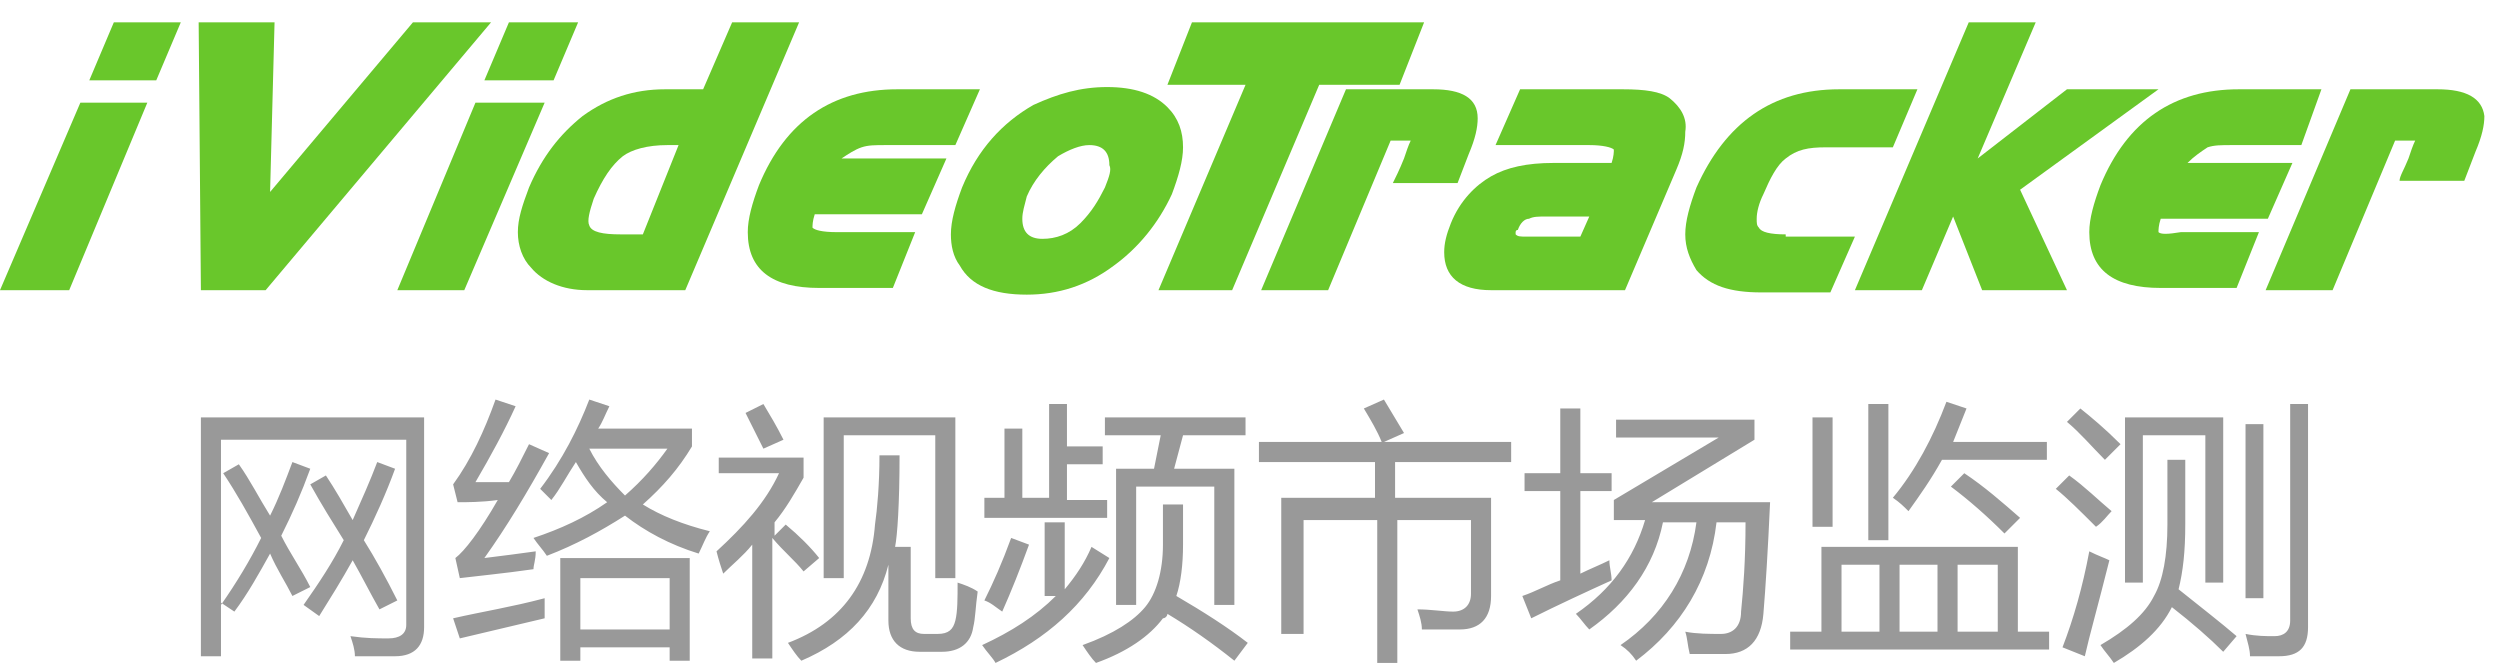
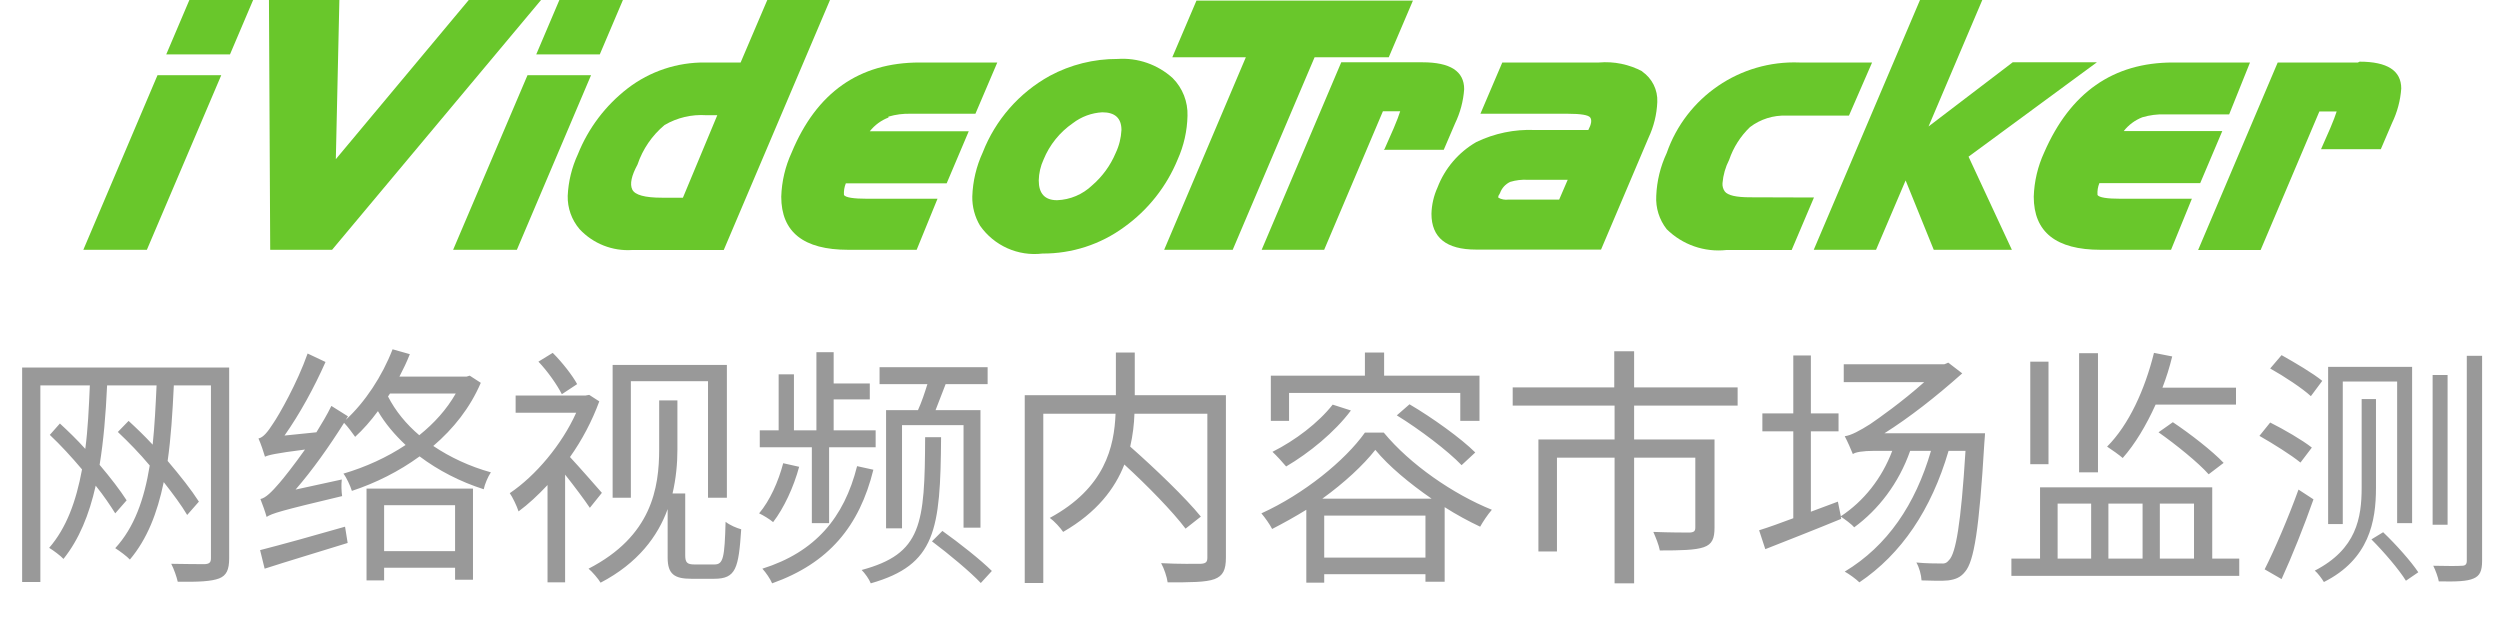
- <svg xmlns="http://www.w3.org/2000/svg" version="1.1" id="图层_1" x="0px" y="0px" viewBox="0 0 112 30" style="enable-background:new 0 0 112 30;" xml:space="preserve">
-   <style type="text/css">
- 	.st0{fill:#69C72B;}
- 	.st1{fill:#999999;}
- </style>
-   <g id="Page-1">
-     <g id="Artboard">
-       <g id="Group" transform="translate(0, 1)">
-         <polygon id="Fill-3" class="st0" points="5.1,0 4,2.6 7,2.6 8.1,0    " />
-         <polygon id="Fill-4" class="st0" points="0,12 3.1,12 6.6,3.6 3.6,3.6    " />
-         <polygon id="Fill-5" class="st0" points="18.5,0 12.1,7.6 12.3,0 8.9,0 9,12 11.9,12 22,0    " />
-         <polygon id="Fill-6" class="st0" points="25.9,0 22.8,0 21.7,2.6 24.8,2.6    " />
-         <polygon id="Fill-7" class="st0" points="21.3,3.6 17.8,12 20.8,12 24.4,3.6    " />
-         <path id="Fill-8" class="st0" d="M28.8,9.5h-1c-0.8,0-1.3-0.1-1.4-0.4c-0.1-0.2,0-0.6,0.2-1.2C27,7,27.4,6.4,27.9,6     c0.4-0.3,1.1-0.5,2-0.5h0.5L28.8,9.5z M32.8,0l-1.3,3h-1.7c-1.4,0-2.6,0.4-3.7,1.2c-1,0.8-1.8,1.8-2.4,3.2     c-0.3,0.8-0.5,1.4-0.5,2c0,0.6,0.2,1.2,0.6,1.6c0.5,0.6,1.4,1,2.5,1h4.4l5.1-12H32.8z" />
-         <path id="Fill-9" class="st0" d="M38.6,5.6c0.3-0.1,0.6-0.1,1.1-0.1h3.1L43.9,3h-3.7c-2.9,0-5,1.4-6.2,4.3     c-0.3,0.8-0.5,1.5-0.5,2.1c0,1.7,1.1,2.5,3.2,2.5H40l1-2.5h-3.5c-0.7,0-1-0.1-1.1-0.2c0,0,0,0,0,0c0-0.1,0-0.3,0.1-0.6h4.8     l1.1-2.5h-4.7C38,5.9,38.3,5.7,38.6,5.6" />
-         <path id="Fill-10" class="st0" d="M49.5,7.4c-0.3,0.6-0.6,1.1-1.1,1.6c-0.5,0.5-1.1,0.7-1.7,0.7c-0.6,0-0.9-0.3-0.9-0.9     c0-0.3,0.1-0.6,0.2-1c0.3-0.7,0.8-1.3,1.4-1.8c0.5-0.3,1-0.5,1.4-0.5c0.6,0,0.9,0.3,0.9,0.9C49.8,6.6,49.7,6.9,49.5,7.4 M53,5.6     c0-0.7-0.2-1.3-0.7-1.8c-0.6-0.6-1.5-0.9-2.7-0.9c-1.2,0-2.2,0.3-3.3,0.8c-1.4,0.8-2.5,2-3.2,3.7c-0.3,0.8-0.5,1.5-0.5,2.1     c0,0.5,0.1,1,0.4,1.4c0.5,0.9,1.5,1.3,3,1.3c1.4,0,2.7-0.4,3.9-1.3c1.1-0.8,2-1.9,2.6-3.2C52.8,6.9,53,6.2,53,5.6" />
-         <polygon id="Fill-11" class="st0" points="62.7,2.8 63.8,0 53.4,0 52.3,2.8 55.8,2.8 51.9,12 55.2,12 59.1,2.8    " />
-         <path id="Fill-12" class="st0" d="M62.4,7.2h2.9l0.5-1.3c0.3-0.7,0.4-1.2,0.4-1.6c0-0.9-0.7-1.3-2-1.3h-3.9l-3.8,9h3l2.8-6.7     l0.6,0H63h0.2c-0.1,0.2-0.2,0.5-0.3,0.8C62.7,6.6,62.5,7,62.4,7.2" />
-         <path id="Fill-13" class="st0" d="M70.8,9.6h-2.4c-0.3,0-0.4,0-0.5-0.1c0,0,0,0,0-0.1c0,0,0-0.1,0.1-0.1c0.1-0.3,0.3-0.5,0.5-0.5     c0.2-0.1,0.4-0.1,0.8-0.1h1.9L70.8,9.6z M74.8,3.4C74.4,3.1,73.7,3,72.7,3h-4.6l-1.1,2.5h4.2c0.6,0,1,0.1,1.1,0.2     c0,0.1,0,0.3-0.1,0.6h-2.6c-1.2,0-2.1,0.2-2.8,0.6C66.1,7.3,65.4,8,65,9c-0.2,0.5-0.3,0.9-0.3,1.3c0,1.1,0.7,1.7,2.1,1.7h6     l2.3-5.4c0.3-0.7,0.4-1.2,0.4-1.7C75.6,4.3,75.3,3.8,74.8,3.4L74.8,3.4z" />
-         <path id="Fill-14" class="st0" d="M80,9.5c-0.7,0-1.1-0.1-1.2-0.3c-0.1-0.1-0.1-0.2-0.1-0.4c0-0.3,0.1-0.7,0.3-1.1     C79.3,7,79.6,6.4,80,6.1c0.5-0.4,1-0.5,1.8-0.5h3L85.9,3h-3.5c-3,0-5.1,1.5-6.4,4.4c-0.3,0.8-0.5,1.5-0.5,2.1     c0,0.6,0.2,1.1,0.5,1.6c0.6,0.7,1.5,1,2.9,1H82l1.1-2.5H80z" />
-         <polygon id="Fill-15" class="st0" points="96.7,3 92.6,3 88.6,6.1 91.2,0 88.2,0 83.1,12 86.1,12 87.5,8.7 88.8,12 92.6,12      90.5,7.5    " />
-         <path id="Fill-16" class="st0" d="M96.7,9.4C96.7,9.3,96.7,9.3,96.7,9.4c0-0.1,0-0.3,0.1-0.6h4.8l1.1-2.5h-4.7     c0.3-0.3,0.6-0.5,0.9-0.7c0.3-0.1,0.6-0.1,1.1-0.1h3.1L104,3h-3.7c-2.9,0-5,1.4-6.2,4.3c-0.3,0.8-0.5,1.5-0.5,2.1     c0,1.7,1.1,2.5,3.2,2.5h3.4l1-2.5h-3.5C97.1,9.5,96.8,9.5,96.7,9.4" />
-         <path id="Fill-17" class="st0" d="M109.2,3h-3.9l-3.8,9h3l2.8-6.7l0.6,0h0.1h0.2c-0.1,0.2-0.2,0.5-0.3,0.8     c-0.2,0.5-0.4,0.8-0.4,1h2.9l0.5-1.3c0.3-0.7,0.4-1.2,0.4-1.6C111.2,3.4,110.5,3,109.2,3" />
-         <path id="网络视频市场监测" class="st1" d="M10,20.2l0.7-0.4c0.5,0.7,0.9,1.5,1.4,2.3c0.4-0.8,0.7-1.6,1-2.4l0.8,0.3     c-0.4,1.1-0.8,2-1.3,3c0.4,0.8,0.9,1.5,1.3,2.3l-0.8,0.4c-0.3-0.6-0.7-1.2-1-1.9c-0.5,0.9-1,1.8-1.6,2.6L9.9,26v2.4H9V17.7h10     v9.4c0,0.8-0.4,1.3-1.3,1.3c-0.5,0-1.1,0-1.8,0c0-0.3-0.1-0.6-0.2-0.9c0.7,0.1,1.2,0.1,1.7,0.1c0.5,0,0.8-0.2,0.8-0.6v-8.3H9.9     v7.4c0.7-1,1.3-2,1.8-3C11.1,22,10.6,21.1,10,20.2z M13.9,20.7l0.7-0.4c0.4,0.6,0.8,1.3,1.2,2c0.4-0.9,0.8-1.8,1.1-2.6l0.8,0.3     c-0.4,1.1-0.9,2.2-1.4,3.2c0.5,0.8,1,1.7,1.5,2.7L17,26.3c-0.4-0.7-0.8-1.5-1.2-2.2c-0.5,0.9-1,1.7-1.5,2.5l-0.7-0.5     c0.7-1,1.3-1.9,1.8-2.9C14.9,22.4,14.4,21.6,13.9,20.7z M24.2,20.9c1-1.3,1.7-2.7,2.2-4l0.9,0.3c-0.2,0.4-0.3,0.7-0.5,1H31v0.8     c-0.6,1-1.3,1.8-2.2,2.6c0.8,0.5,1.8,0.9,3,1.2c-0.2,0.3-0.3,0.6-0.5,1c-1.3-0.4-2.4-1-3.3-1.7c-1.1,0.7-2.2,1.3-3.5,1.8     c-0.2-0.3-0.4-0.5-0.6-0.8c1.2-0.4,2.3-0.9,3.3-1.6c-0.6-0.5-1-1.1-1.4-1.8c-0.4,0.6-0.7,1.2-1.1,1.7     C24.7,21.4,24.5,21.2,24.2,20.9z M25.1,24h5.8v4.6H30V28h-4v0.6h-0.9V24z M21.7,24c0.8-0.1,1.6-0.2,2.3-0.3     c0,0.4-0.1,0.6-0.1,0.8c-1.4,0.2-2.5,0.3-3.3,0.4l-0.2-0.9c0.4-0.3,1.1-1.2,1.9-2.6c-0.7,0.1-1.4,0.1-1.8,0.1l-0.2-0.8     c0.8-1.1,1.4-2.4,1.9-3.8l0.9,0.3c-0.5,1.1-1.1,2.2-1.8,3.4c0.3,0,0.8,0,1.5,0c0.3-0.5,0.6-1.1,0.9-1.7l0.9,0.4     C23.6,21.1,22.7,22.6,21.7,24z M30,24.9h-4v2.3h4V24.9z M29.9,19.1h-3.5c0.4,0.8,1,1.5,1.6,2.1C28.8,20.5,29.4,19.8,29.9,19.1z      M20.3,26.7c1.3-0.3,2.6-0.5,4.1-0.9c0,0.4,0,0.7,0,0.9c-1.3,0.3-2.5,0.6-3.8,0.9L20.3,26.7z M39.4,19.4h0.9     c0,2.2-0.1,3.6-0.2,4.1h0.7v3.2c0,0.5,0.2,0.7,0.6,0.7h0.6c0.5,0,0.7-0.2,0.8-0.6c0.1-0.4,0.1-1,0.1-1.7c0.3,0.1,0.6,0.2,0.9,0.4     c-0.1,0.7-0.1,1.2-0.2,1.6c-0.1,0.7-0.6,1.1-1.4,1.1h-1c-0.9,0-1.4-0.5-1.4-1.4v-2.5c-0.5,2-1.8,3.4-3.9,4.3     c-0.2-0.2-0.4-0.5-0.6-0.8c2.4-0.9,3.7-2.7,3.9-5.3C39.3,21.8,39.4,20.7,39.4,19.4z M36.9,17.7h5.9v7.2h-0.9v-6.4h-4.1v6.4h-0.9     V17.7z M32.2,20.3v-0.8H36v0.9c-0.4,0.7-0.8,1.4-1.3,2V23l0.5-0.5c0.6,0.5,1.1,1,1.5,1.5l-0.7,0.6c-0.4-0.5-0.9-0.9-1.4-1.5v5.4     h-0.9v-5.1c-0.4,0.5-0.9,0.9-1.3,1.3c-0.1-0.3-0.2-0.6-0.3-1c1.2-1.1,2.2-2.2,2.8-3.5H32.2z M33.4,17.5l0.8-0.4     c0.3,0.5,0.6,1,0.9,1.6l-0.9,0.4C33.9,18.5,33.6,17.9,33.4,17.5z M50,20h1.7l0.3-1.5h-2.5v-0.8h6.3v0.8H53L52.6,20h2.7v6.1h-0.9     v-5.3h-3.5v5.3H50V20z M44.2,21.3H45v-3.1h0.8v3.1H47v-4.2h0.8V19h1.6v0.8h-1.6v1.6h1.8v0.8h-5.5V21.3z M52.2,21.6H53v1.8     c0,0.9-0.1,1.7-0.3,2.3c1.2,0.7,2.3,1.4,3.2,2.1l-0.6,0.8c-1-0.8-2-1.5-3-2.1c0,0.1-0.1,0.2-0.2,0.2c-0.6,0.8-1.6,1.5-3,2     c-0.2-0.2-0.4-0.5-0.6-0.8c1.4-0.5,2.3-1.1,2.8-1.7c0.5-0.6,0.8-1.6,0.8-2.8V21.6z M46.9,22.4h0.8v3c0.5-0.6,0.9-1.2,1.2-1.9     l0.8,0.5c-1.1,2.1-2.8,3.6-5.1,4.7c-0.1-0.2-0.4-0.5-0.6-0.8c1.3-0.6,2.4-1.3,3.3-2.2h-0.5V22.4z M44.1,25.9     c0.4-0.8,0.8-1.7,1.2-2.8l0.8,0.3c-0.4,1.1-0.8,2.1-1.2,3C44.6,26.2,44.4,26,44.1,25.9z M58.3,27.4h-0.9v-6.1h4.2v-1.6h-5.2v-0.9     h5.5c-0.2-0.5-0.5-1-0.8-1.5l0.9-0.4c0.3,0.5,0.6,1,0.9,1.5L62,18.8h5.7v0.9h-5.2v1.6h4.3v4.4c0,1-0.5,1.5-1.4,1.5     c-0.4,0-1,0-1.7,0c0-0.3-0.1-0.6-0.2-0.9c0.6,0,1.2,0.1,1.6,0.1c0.5,0,0.8-0.3,0.8-0.8v-3.3h-3.3v6.4h-0.9v-6.4h-3.3V27.4z      M77,18.6h-4.6v-0.8h6.2v0.9L74,21.5h5.3c-0.1,2.2-0.2,3.8-0.3,5c-0.1,1.2-0.7,1.8-1.7,1.8c-0.3,0-0.9,0-1.6,0     c-0.1-0.4-0.1-0.7-0.2-1c0.5,0.1,1.1,0.1,1.6,0.1s0.9-0.3,0.9-1c0.1-1,0.2-2.3,0.2-4h-1.3c-0.3,2.6-1.6,4.7-3.6,6.2     c-0.2-0.3-0.4-0.5-0.7-0.7c1.9-1.3,3.1-3.2,3.4-5.5h-1.5c-0.4,2-1.6,3.6-3.3,4.8c-0.2-0.2-0.4-0.5-0.6-0.7     c1.6-1.1,2.6-2.5,3.1-4.2h-1.4v-0.9L77,18.6z M68.2,25.7c0.6-0.2,1.1-0.5,1.7-0.7v-4h-1.6v-0.8h1.6v-2.9h0.9v2.9h1.4v0.8h-1.4     v3.7c0.4-0.2,0.9-0.4,1.3-0.6c0,0.3,0.1,0.6,0.1,0.9c-1.1,0.5-2.4,1.1-3.6,1.7L68.2,25.7z M80.2,27.3h1.4v-3.8h8.8v3.8h1.4v0.8     H80.2V27.3z M84.8,21.3c1-1.2,1.8-2.7,2.4-4.3l0.9,0.3c-0.2,0.5-0.4,1-0.6,1.5h4.2v0.8H87c-0.5,0.9-1,1.6-1.5,2.3     C85.3,21.7,85.1,21.5,84.8,21.3z M84.6,17.1v6.1h-0.9v-6.1H84.6z M89.5,24.3h-1.8v3h1.8V24.3z M82.5,27.3h1.7v-3h-1.7V27.3z      M85.1,27.3h1.7v-3h-1.7V27.3z M81.2,17.7h0.9v4.9h-0.9V17.7z M87.4,20.8l0.6-0.6c0.9,0.6,1.7,1.3,2.5,2l-0.7,0.7     C89,22.1,88.2,21.4,87.4,20.8z M93.6,23.7c0.4,0.2,0.7,0.3,0.9,0.4c-0.5,2-0.9,3.4-1.1,4.3l-1-0.4C92.9,26.7,93.3,25.3,93.6,23.7     z M93.2,17.3c0.5,0.4,1.1,0.9,1.8,1.6c-0.3,0.3-0.5,0.5-0.7,0.7c-0.6-0.6-1.1-1.2-1.7-1.7L93.2,17.3z M92.7,20.3     c0.7,0.5,1.3,1.1,1.9,1.6c-0.2,0.2-0.4,0.5-0.7,0.7c-0.7-0.7-1.3-1.3-1.8-1.7L92.7,20.3z M102.5,17.1h0.9v10     c0,0.9-0.4,1.3-1.3,1.3c-0.4,0-0.8,0-1.3,0c0-0.3-0.1-0.6-0.2-1c0.5,0.1,0.9,0.1,1.3,0.1c0.4,0,0.7-0.2,0.7-0.7V17.1z      M101.4,25.8h-0.8V18h0.8V25.8z M95.2,17.7h4.4v7.4h-0.8v-6.6H96v6.6h-0.8V17.7z M97,19.6h0.9v2.9c0,1.2-0.1,2.1-0.3,2.9     c1,0.8,1.9,1.5,2.6,2.1l-0.6,0.7c-0.6-0.6-1.4-1.3-2.3-2c-0.5,1-1.4,1.8-2.6,2.5c-0.2-0.3-0.4-0.5-0.6-0.8c1.2-0.7,2-1.4,2.4-2.2     c0.4-0.7,0.6-1.8,0.6-3.2V19.6z" />
+ <svg xmlns="http://www.w3.org/2000/svg" viewBox="0 0 120 30.06">
+   <defs>
+     <style>.cls-1{fill:#69c72b;}.cls-2,.cls-3{isolation:isolate;}.cls-3{font-size:12px;fill:#999;font-family:MicrosoftYaHei, Microsoft YaHei;}</style>
+   </defs>
+   <g id="图层_2" data-name="图层 2">
+     <g id="图层_1-2" data-name="图层 1">
+       <g id="Page-1">
+         <g id="VT">
+           <g id="Group-9">
+             <g id="Group-4">
+               <polygon id="Fill-3" class="cls-1" points="9.09 0 7.98 2.61 11.04 2.61 12.15 0 9.09 0" />
+               <polygon id="Fill-4" class="cls-1" points="4 11.99 7.05 11.99 10.62 3.61 7.56 3.61 4 11.99" />
+               <polygon id="Fill-5" class="cls-1" points="22.5 0 16.12 7.64 16.29 0 12.91 0 12.97 11.99 15.94 11.99 25.97 0 22.5 0" />
+               <polygon id="Fill-6" class="cls-1" points="29.9 0 26.85 0 25.74 2.61 28.79 2.61 29.9 0" />
+               <polygon id="Fill-7" class="cls-1" points="25.32 3.61 21.75 11.99 24.81 11.99 28.37 3.61 25.32 3.61" />
+               <path id="Fill-8" class="cls-1" d="M32.78,9.49h-1q-1.24,0-1.43-.39t.25-1.2A4.23,4.23,0,0,1,31.9,6a3.5,3.5,0,0,1,2-.47h.53ZM36.83,0,35.55,3H33.86a6,6,0,0,0-3.73,1.24,7.52,7.52,0,0,0-2.39,3.16,5.33,5.33,0,0,0-.49,2A2.38,2.38,0,0,0,27.82,11a3.17,3.17,0,0,0,2.53,1h4.39l5.1-12Z" />
+               <path id="Fill-9" class="cls-1" d="M42.64,5.6a3.42,3.42,0,0,1,1.09-.14h3.09L47.87,3H44.14Q39.79,3,38,7.32a5.46,5.46,0,0,0-.5,2.12q0,2.55,3.21,2.55H44l1-2.45H41.63q-1,0-1.12-.18l0,0a1.25,1.25,0,0,1,.09-.56h4.84l1.06-2.5H41.75a2.11,2.11,0,0,1,.9-.66" />
+               <path id="Fill-10" class="cls-1" d="M53.55,7.35a4.2,4.2,0,0,1-1.13,1.55,2.57,2.57,0,0,1-1.68.71q-.88,0-.88-.95a2.53,2.53,0,0,1,.23-1,3.93,3.93,0,0,1,1.41-1.75,2.55,2.55,0,0,1,1.41-.52q.92,0,.92.85a2.91,2.91,0,0,1-.28,1.11M57,5.56a2.45,2.45,0,0,0-.71-1.81,3.57,3.57,0,0,0-2.65-.92,6.8,6.8,0,0,0-3.25.81,7.18,7.18,0,0,0-3.22,3.68,5.48,5.48,0,0,0-.5,2.11,2.65,2.65,0,0,0,.37,1.4,3.19,3.19,0,0,0,3,1.34,6.56,6.56,0,0,0,3.92-1.27,7.5,7.5,0,0,0,2.57-3.25A5.41,5.41,0,0,0,57,5.56" />
+               <polygon id="Fill-11" class="cls-1" points="66.66 2.75 67.82 0.03 57.43 0.03 56.27 2.75 59.8 2.75 55.88 11.99 59.17 11.99 63.1 2.75 66.66 2.75" />
+               <path id="Fill-12" class="cls-1" d="M66.42,7.19H69.3l.54-1.26a4.51,4.51,0,0,0,.44-1.65q0-1.29-2-1.29H64.38l-3.82,9h3l2.82-6.65h.83q-.09.29-.31.81l-.44,1" />
+               <path id="Fill-13" class="cls-1" d="M74.84,9.58H72.41a.79.79,0,0,1-.49-.09s0,0,0-.08L72,9.27a.94.94,0,0,1,.49-.54,2.45,2.45,0,0,1,.84-.1h1.92Zm4-6.15A3.75,3.75,0,0,0,76.75,3H72.11L71.06,5.46h4.19q.95,0,1.08.18t-.09.6H73.67a5.89,5.89,0,0,0-2.81.58A4.29,4.29,0,0,0,69,9a3.25,3.25,0,0,0-.29,1.26q0,1.72,2.14,1.72h6l2.28-5.37a4.45,4.45,0,0,0,.42-1.71,1.68,1.68,0,0,0-.73-1.47Z" />
+               <path id="Fill-14" class="cls-1" d="M84,9.47q-1,0-1.21-.28a.6.6,0,0,1-.11-.4A3,3,0,0,1,83,7.67,3.93,3.93,0,0,1,84,6.1a2.71,2.71,0,0,1,1.75-.55h3L89.86,3H86.37A6.48,6.48,0,0,0,80,7.35,5.34,5.34,0,0,0,79.5,9.4,2.37,2.37,0,0,0,80,11a3.53,3.53,0,0,0,2.87,1H86l1.07-2.52Z" />
+               <polygon id="Fill-15" class="cls-1" points="100.65 2.99 96.61 2.99 92.57 6.07 95.15 0 92.16 0 87.06 11.99 90.05 11.99 91.47 8.66 92.82 11.99 96.57 11.99 94.49 7.52 100.65 2.99" />
+               <path id="Fill-16" class="cls-1" d="M100.68,9.35l0,0a1.25,1.25,0,0,1,.09-.56h4.84l1.06-2.5h-4.73a2.11,2.11,0,0,1,.89-.66,3.41,3.41,0,0,1,1.09-.14H107L108,3H104.3Q100,3,98.12,7.32a5.48,5.48,0,0,0-.5,2.12q0,2.55,3.21,2.55h3.38l1-2.45H101.8q-1,0-1.12-.18" />
+               <path id="Fill-17" class="cls-1" d="M113.18,3h-3.85l-3.82,9h3l2.82-6.65h.83c-.06.19-.16.46-.31.81l-.44,1h2.87l.54-1.26a4.53,4.53,0,0,0,.44-1.65q0-1.29-2-1.29" />
+             </g>
+             <g id="网络视频内容市场监测" class="cls-2">
+               <text class="cls-3" transform="translate(0 27)">网络视频内容市场监测</text>
+             </g>
+           </g>
+         </g>
      </g>
    </g>
  </g>
</svg>
